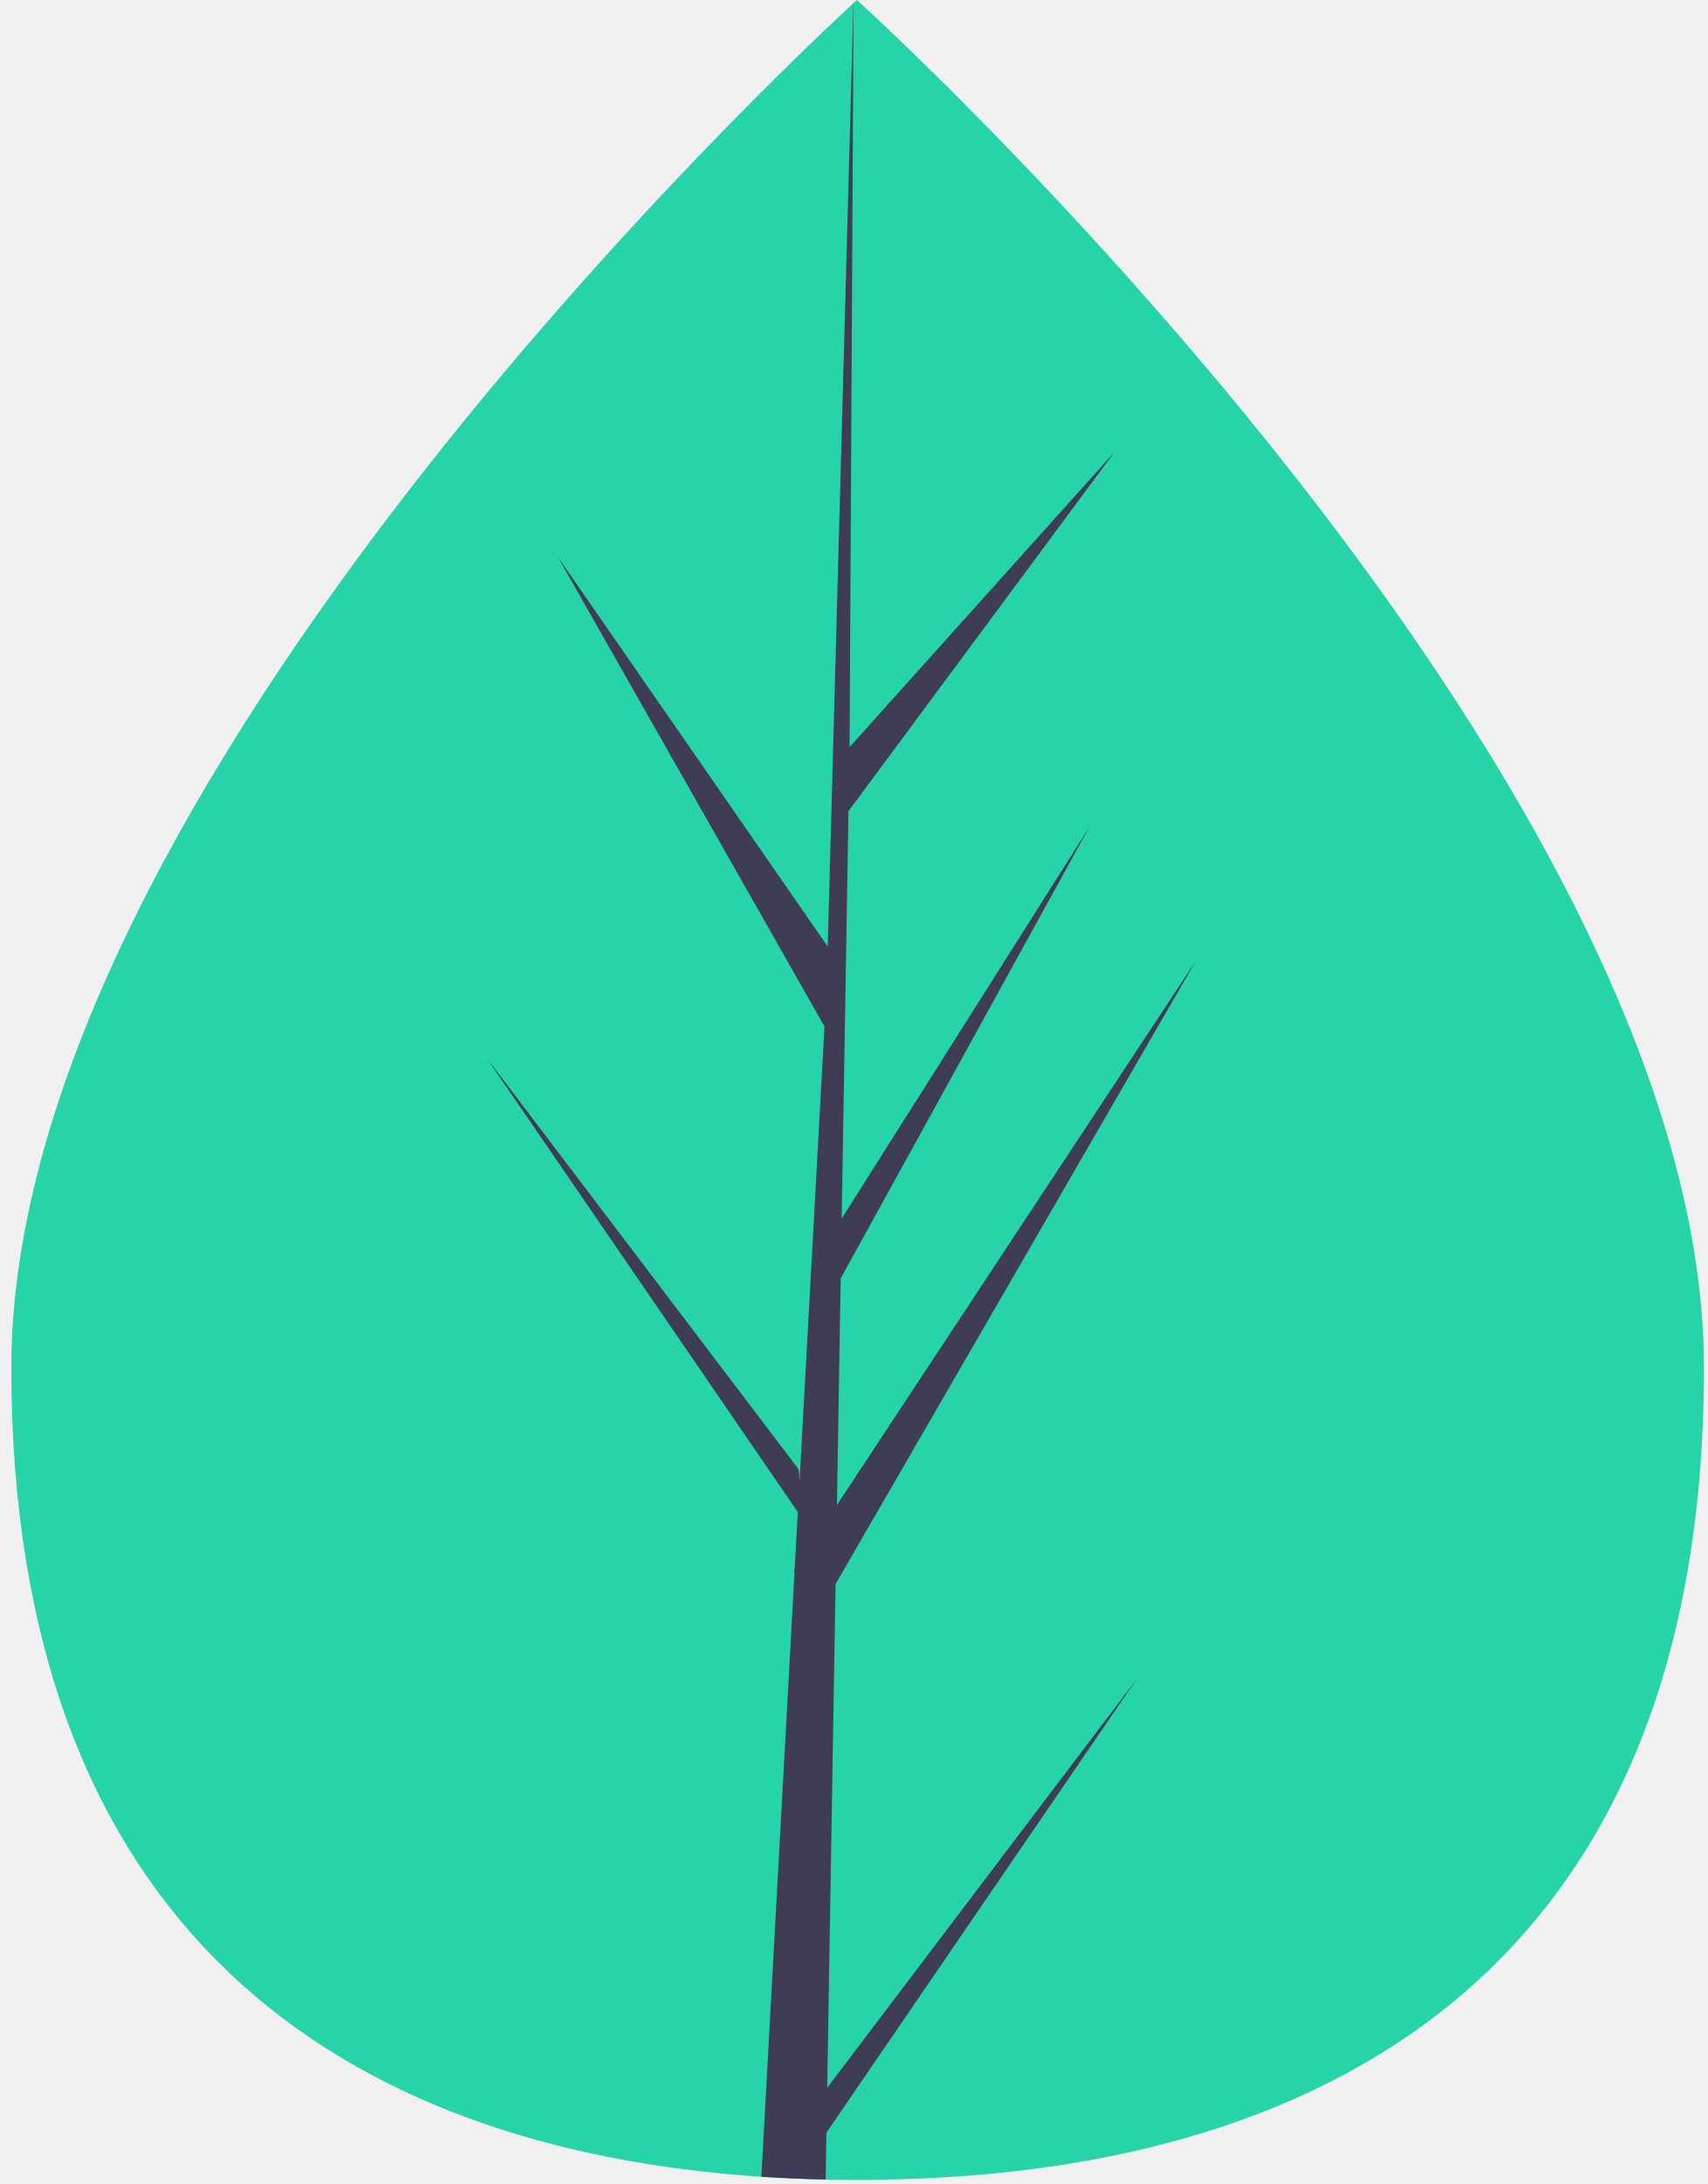
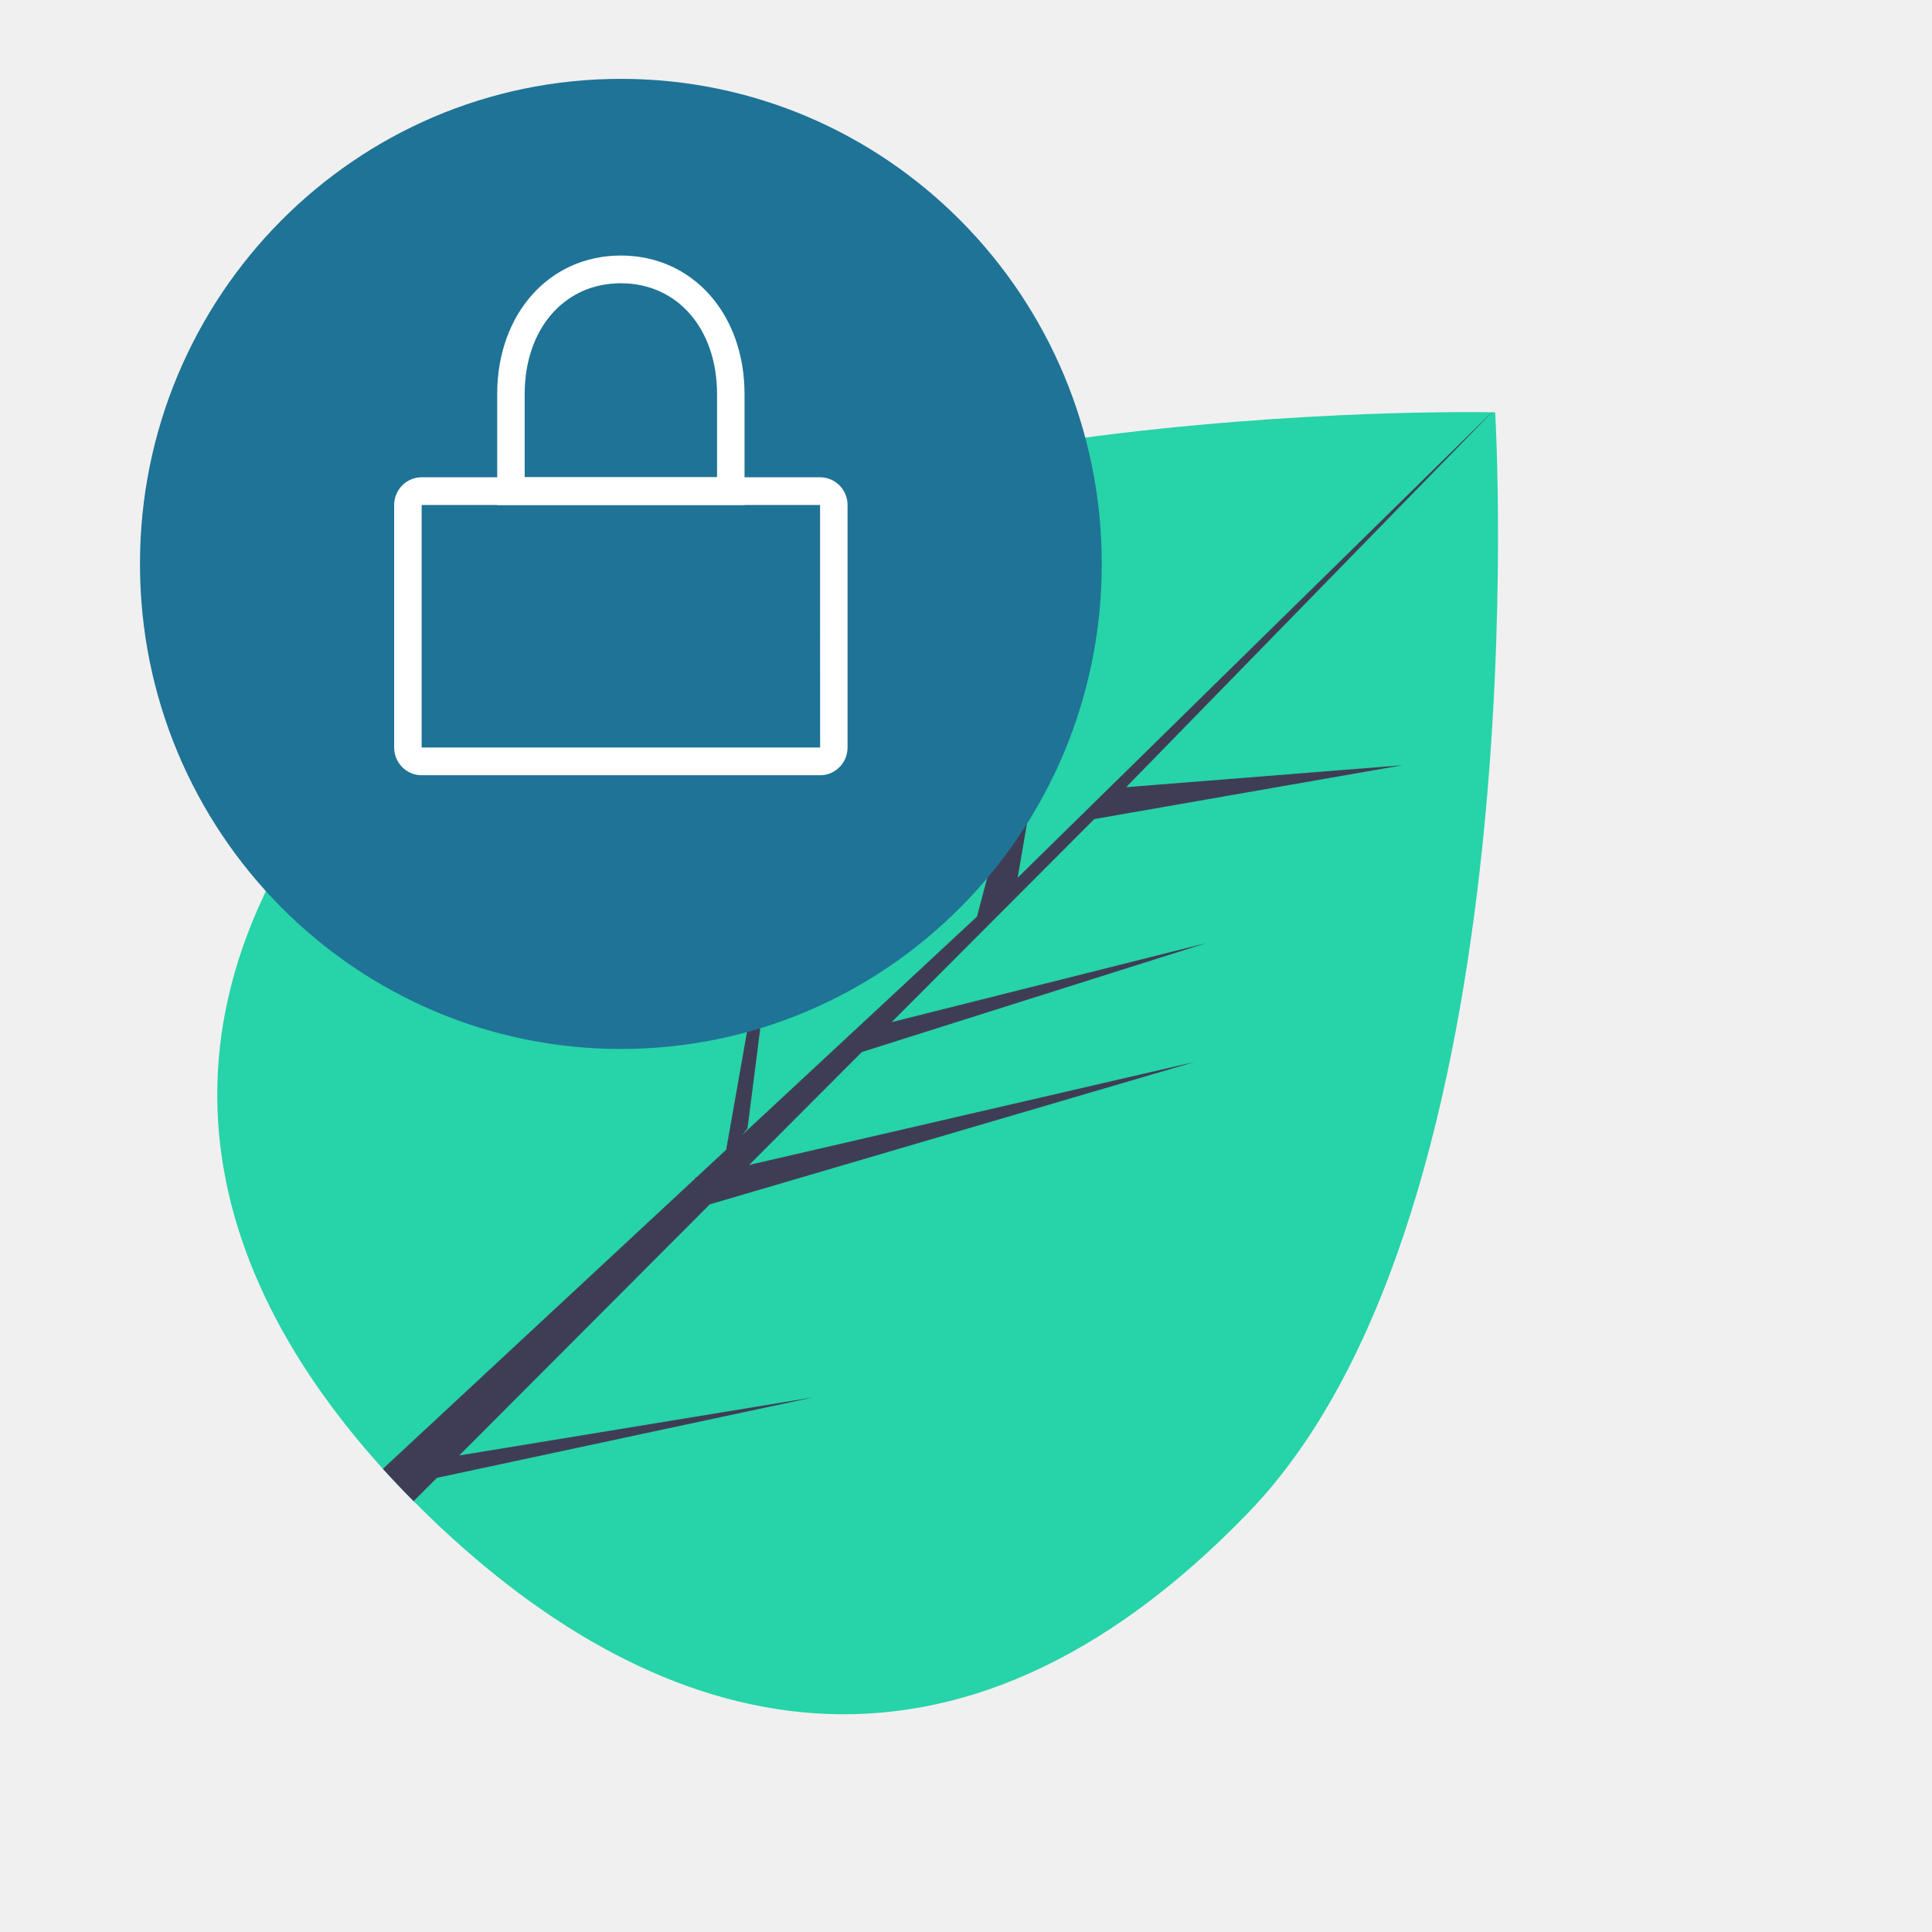
- <svg xmlns="http://www.w3.org/2000/svg" width="43" height="55" viewBox="0 0 43 55" fill="none">
-   <path d="M42.908 34.434C42.916 49.593 33.377 54.89 21.607 54.896C21.334 54.896 21.062 54.893 20.791 54.888C20.245 54.877 19.706 54.853 19.172 54.818C8.549 54.112 0.292 48.552 0.285 34.453C0.278 19.863 20.011 1.441 21.491 0.079C21.493 0.079 21.493 0.079 21.494 0.078C21.55 0.026 21.579 0 21.579 0C21.579 0 42.901 19.275 42.908 34.434Z" fill="#27D3A8" />
-   <path d="M20.83 52.577L28.62 42.288L20.811 53.707L20.791 54.888C20.245 54.877 19.706 54.853 19.172 54.818L20.004 39.652L19.997 39.534L20.011 39.512L20.09 38.079L12.251 26.639L20.113 37.005L20.133 37.309L20.762 25.85L14.049 14.028L20.843 23.837L21.491 0.079L21.494 0L21.494 0.078L21.394 18.813L28.065 11.383L21.366 20.427L21.195 30.687L27.425 20.838L21.17 32.195L21.075 37.901L30.117 24.191L21.041 39.891L20.83 52.577Z" fill="#3F3D56" />
+ <svg xmlns="http://www.w3.org/2000/svg" width="49" height="49" viewBox="0 0 49 49" fill="none">
+   <g clip-path="url(#clip0)">
+     <path d="M31.665 38.359C24.201 46.096 16.805 44.174 10.895 38.473C10.758 38.34 10.623 38.207 10.49 38.073C10.221 37.803 9.962 37.53 9.711 37.253C4.728 31.745 3.323 24.907 10.264 17.712C17.447 10.266 36.425 10.434 37.839 10.456C37.839 10.457 37.839 10.457 37.84 10.457C37.894 10.457 37.921 10.458 37.921 10.458C37.921 10.458 39.127 30.623 31.665 38.359Z" fill="#27D3A8" />
+     <path d="M11.647 36.914L20.625 35.44L11.082 37.481L10.49 38.073C10.221 37.803 9.962 37.53 9.711 37.253L17.599 29.92L17.654 29.857L17.672 29.852L18.418 29.16L20.118 19.525L18.958 28.623L18.818 28.788L24.778 23.248L27.233 13.964L25.811 22.26L37.838 10.456L37.879 10.417L37.84 10.457L28.561 19.965L35.569 19.408L27.753 20.774L22.613 25.924L30.591 23.92L21.858 26.682L19 29.546L30.291 26.935L18.002 30.545L11.647 36.914Z" fill="#3F3D56" />
+   </g>
+   <g clip-path="url(#clip1)">
+     <path d="M15.747 26.604C22.483 26.604 27.943 21.096 27.943 14.302C27.943 7.508 22.483 2 15.747 2C9.011 2 3.55 7.508 3.55 14.302C3.55 21.096 9.011 26.604 15.747 26.604Z" fill="#1F7396" />
+     <path d="M20.799 19.662L10.694 19.662C10.509 19.662 10.332 19.588 10.201 19.456C10.07 19.324 9.997 19.145 9.997 18.959L9.997 12.808C9.997 12.622 10.07 12.443 10.201 12.311C10.332 12.179 10.509 12.105 10.694 12.105L20.799 12.105C20.984 12.105 21.161 12.179 21.292 12.311C21.423 12.443 21.496 12.622 21.496 12.808L21.496 18.959C21.496 19.145 21.423 19.324 21.292 19.456C21.161 19.588 20.984 19.662 20.799 19.662ZM10.694 12.808L10.694 18.959L20.8 18.959L20.799 12.808L10.694 12.808Z" fill="white" />
+     <path d="M18.883 12.808L12.61 12.808L12.61 9.996C12.61 7.96 13.929 6.481 15.747 6.481C17.564 6.481 18.883 7.96 18.883 9.996L18.883 12.808ZM13.307 12.105L18.186 12.105L18.186 9.996C18.186 8.341 17.183 7.184 15.747 7.184C14.31 7.184 13.307 8.341 13.307 9.996L13.307 12.105Z" fill="white" />
+   </g>
+   <defs>
+     <clipPath id="clip0">
+       <rect width="30" height="39" fill="white" transform="translate(27.0917) rotate(44)" />
+     </clipPath>
+     <clipPath id="clip1">
+       <rect width="25" height="25" fill="white" transform="translate(3 2)" />
+     </clipPath>
+   </defs>
</svg>
